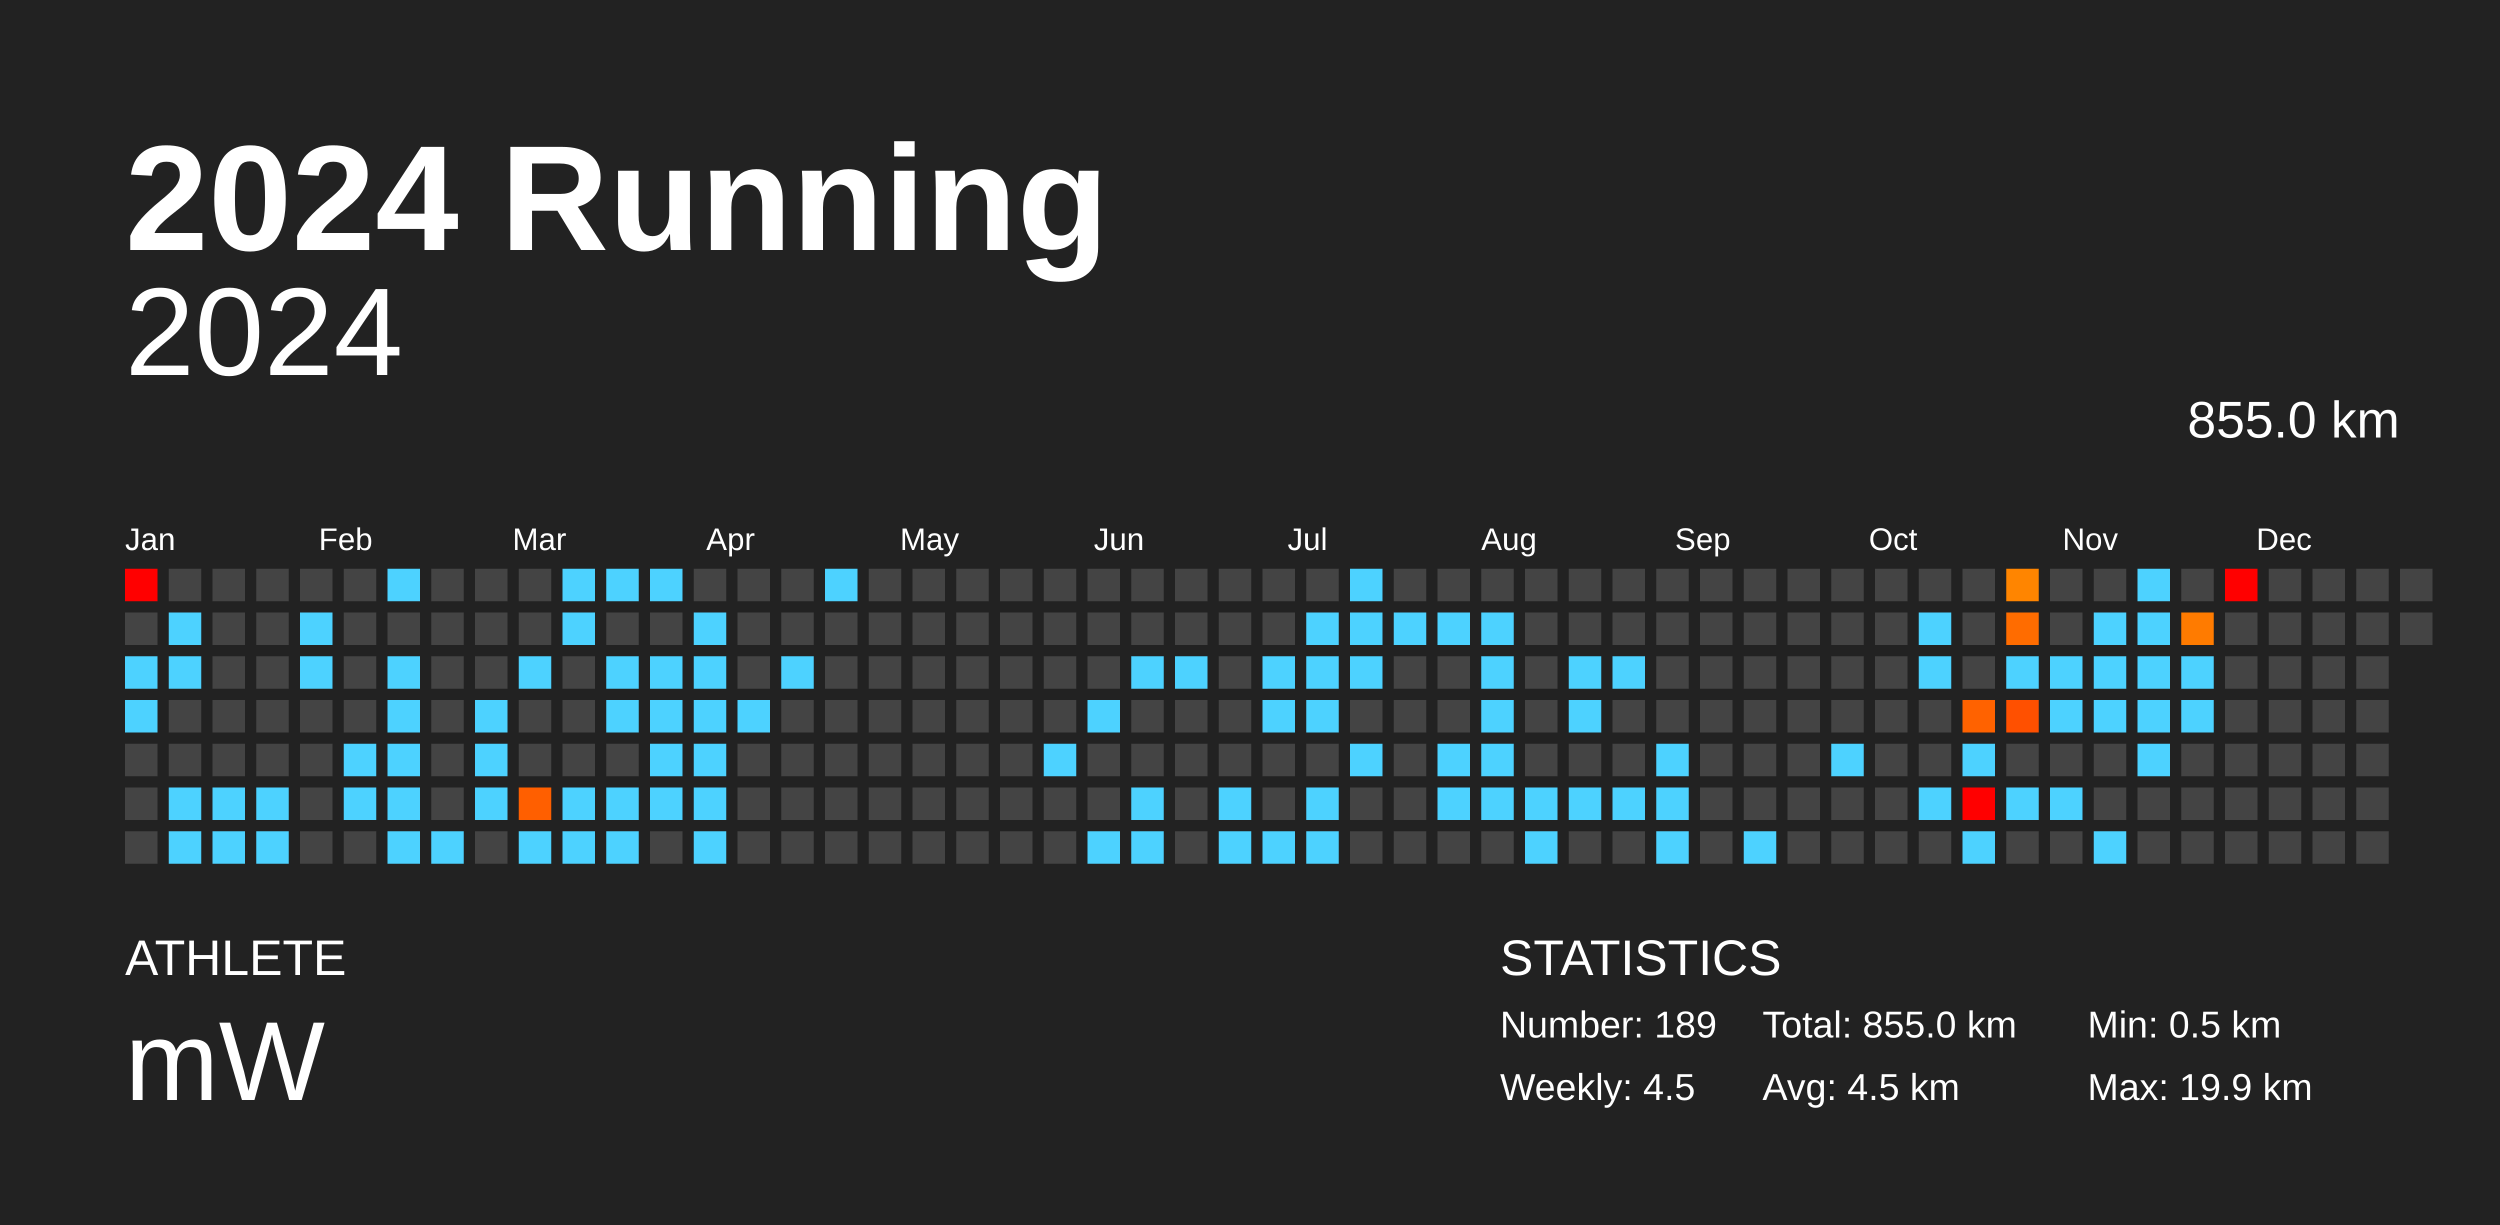
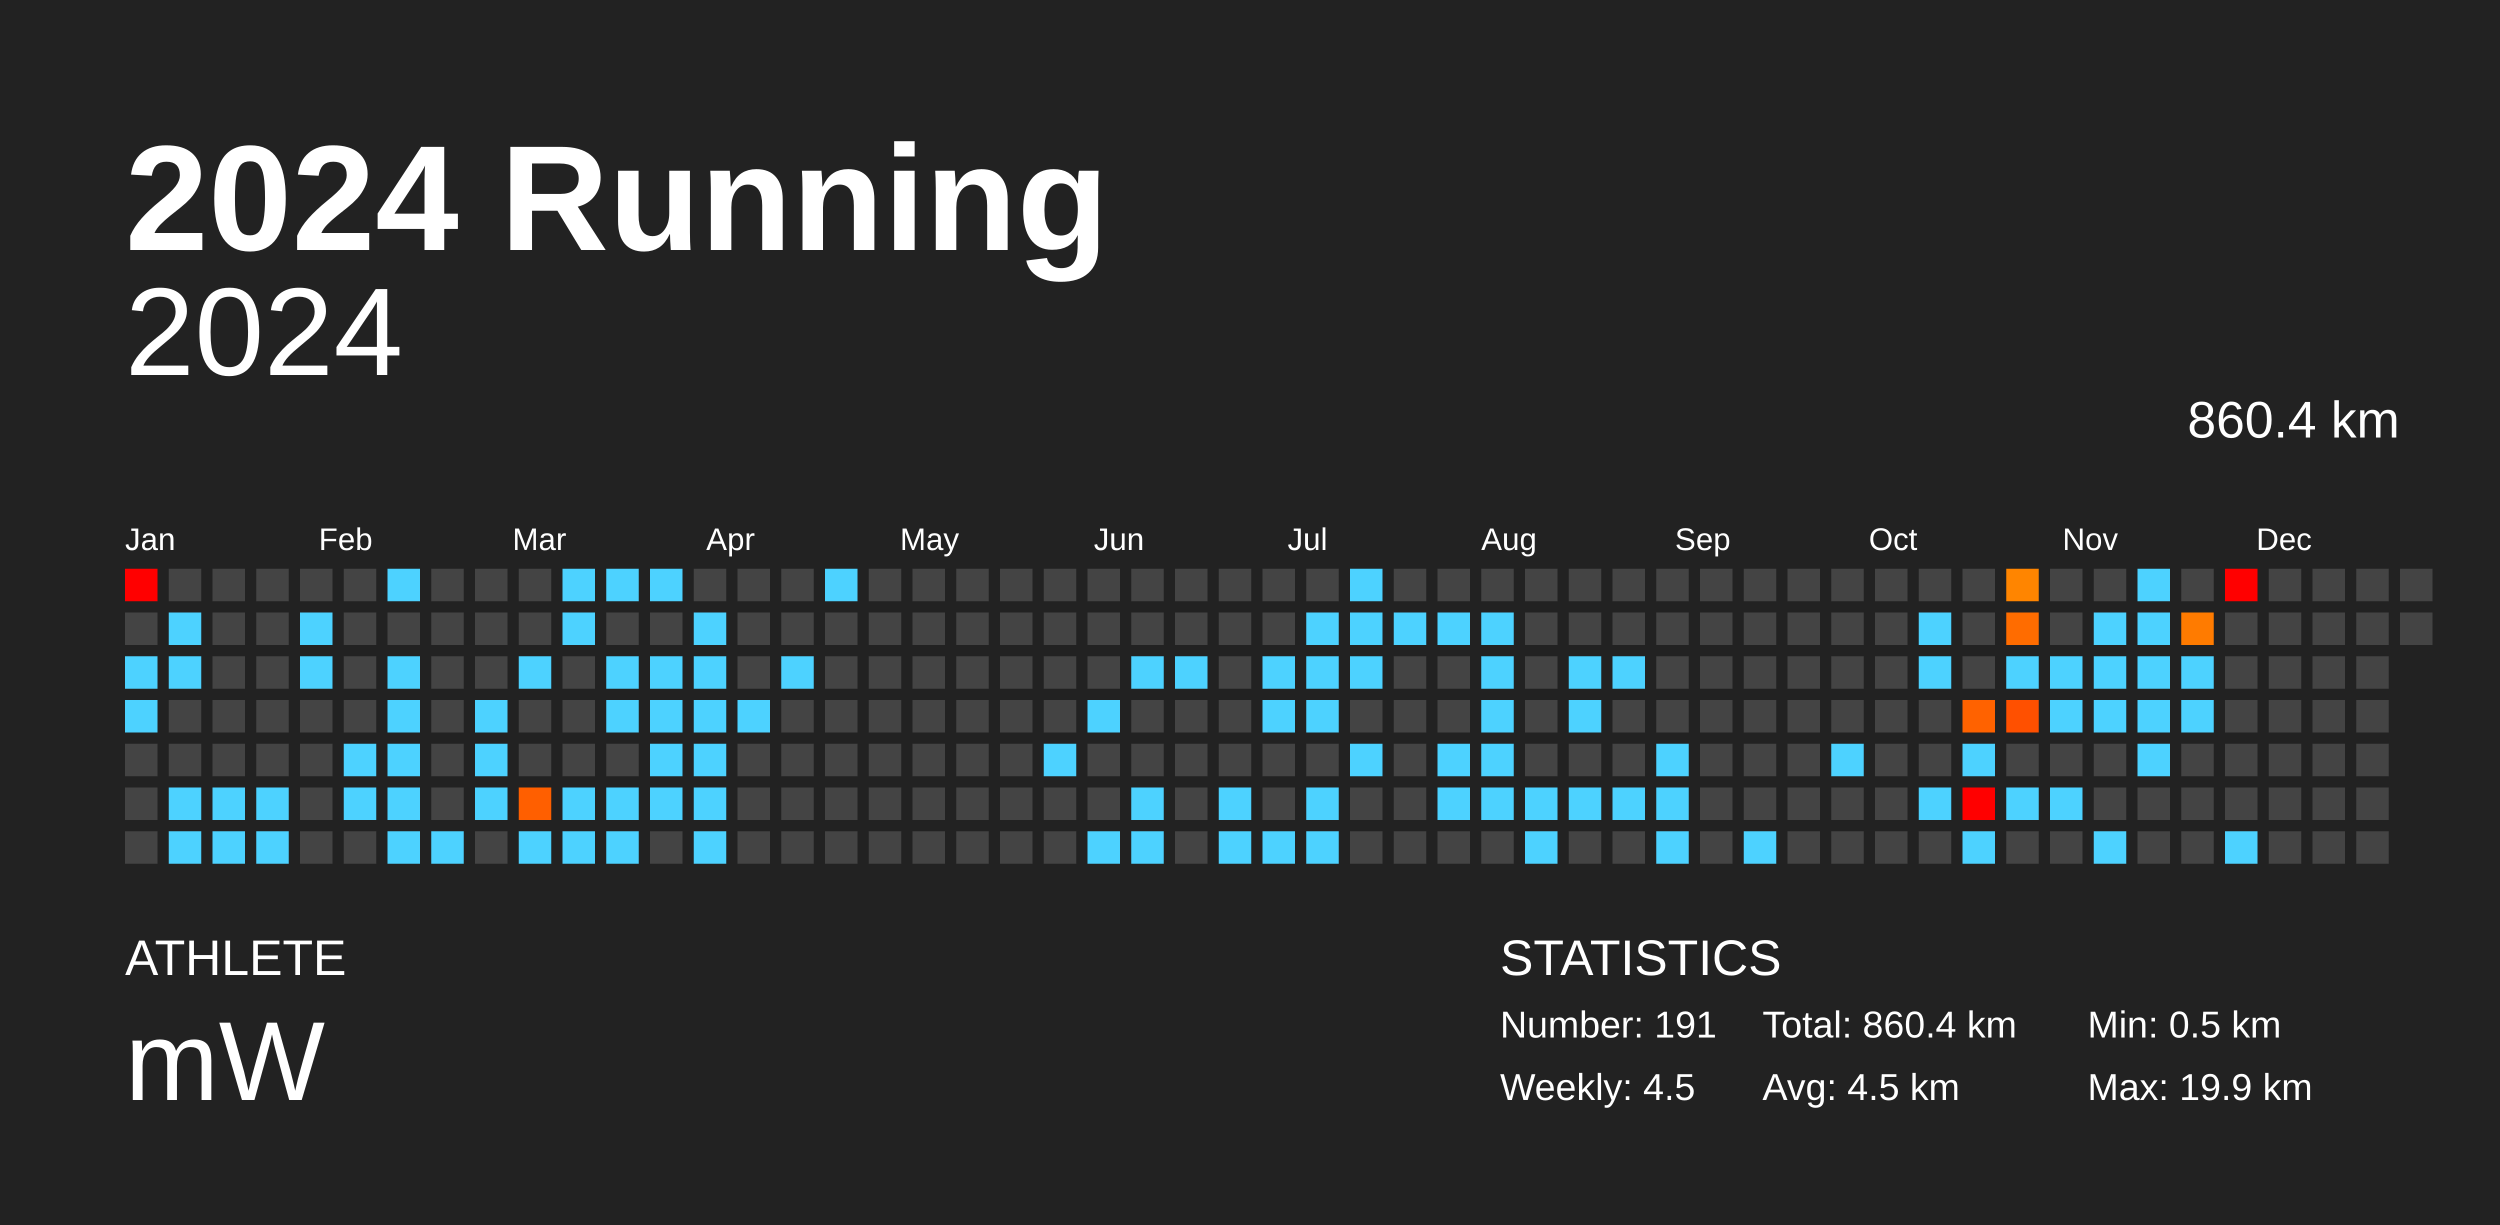
<svg xmlns="http://www.w3.org/2000/svg" baseProfile="full" height="98mm" version="1.1" viewBox="0,0,200,98" width="200mm">
  <defs />
  <rect fill="#222222" height="98" width="200" x="0" y="0" />
  <text fill="#FFFFFF" style="font-size:12px; font-family:Arial; font-weight:bold;" x="10" y="20">2024 Running</text>
  <text fill="#FFFFFF" style="font-size:4px; font-family:Arial" x="10" y="78">ATHLETE</text>
  <text fill="#FFFFFF" style="font-size:9px; font-family:Arial" x="10" y="88">mW</text>
  <text fill="#FFFFFF" style="font-size:4px; font-family:Arial" x="120" y="78">STATISTICS</text>
-   <text fill="#FFFFFF" style="font-size:3px; font-family:Arial" x="120" y="83">Number: 189</text>
+   <text fill="#FFFFFF" style="font-size:3px; font-family:Arial" x="120" y="83">Number: 191</text>
  <text fill="#FFFFFF" style="font-size:3px; font-family:Arial" x="120" y="88">Weekly: 4.5</text>
-   <text fill="#FFFFFF" style="font-size:3px; font-family:Arial" x="141" y="83">Total: 855.0 km</text>
+   <text fill="#FFFFFF" style="font-size:3px; font-family:Arial" x="141" y="83">Total: 860.4 km</text>
  <text fill="#FFFFFF" style="font-size:3px; font-family:Arial" x="141" y="88">Avg: 4.5 km</text>
  <text fill="#FFFFFF" style="font-size:3px; font-family:Arial" x="167" y="83">Min: 0.5 km</text>
  <text fill="#FFFFFF" style="font-size:3px; font-family:Arial" x="167" y="88">Max: 19.9 km</text>
  <text alignment-baseline="hanging" fill="#FFFFFF" style="font-size:10.0px; font-family:Arial;" x="10" y="30">2024</text>
-   <text alignment-baseline="hanging" fill="#FFFFFF" style="font-size:4.125px; font-family:Arial;" x="175" y="35">855.0 km</text>
+   <text alignment-baseline="hanging" fill="#FFFFFF" style="font-size:4.125px; font-family:Arial;" x="175" y="35">860.4 km</text>
  <text fill="#FFFFFF" style="font-size:2.5px; font-family:Arial" x="10.0" y="44">Jan</text>
  <text fill="#FFFFFF" style="font-size:2.5px; font-family:Arial" x="25.5" y="44">Feb</text>
  <text fill="#FFFFFF" style="font-size:2.5px; font-family:Arial" x="41.0" y="44">Mar</text>
  <text fill="#FFFFFF" style="font-size:2.5px; font-family:Arial" x="56.5" y="44">Apr</text>
  <text fill="#FFFFFF" style="font-size:2.5px; font-family:Arial" x="72.0" y="44">May</text>
  <text fill="#FFFFFF" style="font-size:2.5px; font-family:Arial" x="87.5" y="44">Jun</text>
  <text fill="#FFFFFF" style="font-size:2.5px; font-family:Arial" x="103.0" y="44">Jul</text>
  <text fill="#FFFFFF" style="font-size:2.5px; font-family:Arial" x="118.5" y="44">Aug</text>
  <text fill="#FFFFFF" style="font-size:2.5px; font-family:Arial" x="134.0" y="44">Sep</text>
  <text fill="#FFFFFF" style="font-size:2.5px; font-family:Arial" x="149.5" y="44">Oct</text>
  <text fill="#FFFFFF" style="font-size:2.5px; font-family:Arial" x="165.0" y="44">Nov</text>
  <text fill="#FFFFFF" style="font-size:2.5px; font-family:Arial" x="180.5" y="44">Dec</text>
  <rect fill="red" height="2.6" width="2.6" x="10.0" y="45.5" />
  <rect fill="#444444" height="2.6" width="2.6" x="10.0" y="49.0" />
  <rect fill="#4dd2ff" height="2.6" width="2.6" x="10.0" y="52.5" />
  <rect fill="#4dd2ff" height="2.6" width="2.6" x="10.0" y="56.0" />
  <rect fill="#444444" height="2.6" width="2.6" x="10.0" y="59.5" />
  <rect fill="#444444" height="2.6" width="2.6" x="10.0" y="63.0" />
  <rect fill="#444444" height="2.6" width="2.6" x="10.0" y="66.5" />
  <rect fill="#444444" height="2.6" width="2.6" x="13.5" y="45.5" />
  <rect fill="#4dd2ff" height="2.6" width="2.6" x="13.5" y="49.0" />
  <rect fill="#4dd2ff" height="2.6" width="2.6" x="13.5" y="52.5" />
  <rect fill="#444444" height="2.6" width="2.6" x="13.5" y="56.0" />
  <rect fill="#444444" height="2.6" width="2.6" x="13.5" y="59.5" />
  <rect fill="#4dd2ff" height="2.6" width="2.6" x="13.5" y="63.0" />
  <rect fill="#4dd2ff" height="2.6" width="2.6" x="13.5" y="66.5" />
  <rect fill="#444444" height="2.6" width="2.6" x="17.0" y="45.5" />
  <rect fill="#444444" height="2.6" width="2.6" x="17.0" y="49.0" />
  <rect fill="#444444" height="2.6" width="2.6" x="17.0" y="52.5" />
  <rect fill="#444444" height="2.6" width="2.6" x="17.0" y="56.0" />
  <rect fill="#444444" height="2.6" width="2.6" x="17.0" y="59.5" />
  <rect fill="#4dd2ff" height="2.6" width="2.6" x="17.0" y="63.0" />
  <rect fill="#4dd2ff" height="2.6" width="2.6" x="17.0" y="66.5" />
  <rect fill="#444444" height="2.6" width="2.6" x="20.5" y="45.5" />
  <rect fill="#444444" height="2.6" width="2.6" x="20.5" y="49.0" />
  <rect fill="#444444" height="2.6" width="2.6" x="20.5" y="52.5" />
  <rect fill="#444444" height="2.6" width="2.6" x="20.5" y="56.0" />
  <rect fill="#444444" height="2.6" width="2.6" x="20.5" y="59.5" />
  <rect fill="#4dd2ff" height="2.6" width="2.6" x="20.5" y="63.0" />
  <rect fill="#4dd2ff" height="2.6" width="2.6" x="20.5" y="66.5" />
  <rect fill="#444444" height="2.6" width="2.6" x="24.0" y="45.5" />
  <rect fill="#4dd2ff" height="2.6" width="2.6" x="24.0" y="49.0" />
  <rect fill="#4dd2ff" height="2.6" width="2.6" x="24.0" y="52.5" />
  <rect fill="#444444" height="2.6" width="2.6" x="24.0" y="56.0" />
  <rect fill="#444444" height="2.6" width="2.6" x="24.0" y="59.5" />
  <rect fill="#444444" height="2.6" width="2.6" x="24.0" y="63.0" />
  <rect fill="#444444" height="2.6" width="2.6" x="24.0" y="66.5" />
  <rect fill="#444444" height="2.6" width="2.6" x="27.5" y="45.5" />
  <rect fill="#444444" height="2.6" width="2.6" x="27.5" y="49.0" />
  <rect fill="#444444" height="2.6" width="2.6" x="27.5" y="52.5" />
  <rect fill="#444444" height="2.6" width="2.6" x="27.5" y="56.0" />
  <rect fill="#4dd2ff" height="2.6" width="2.6" x="27.5" y="59.5" />
  <rect fill="#4dd2ff" height="2.6" width="2.6" x="27.5" y="63.0" />
  <rect fill="#444444" height="2.6" width="2.6" x="27.5" y="66.5" />
  <rect fill="#4dd2ff" height="2.6" width="2.6" x="31.0" y="45.5" />
  <rect fill="#444444" height="2.6" width="2.6" x="31.0" y="49.0" />
  <rect fill="#4dd2ff" height="2.6" width="2.6" x="31.0" y="52.5" />
  <rect fill="#4dd2ff" height="2.6" width="2.6" x="31.0" y="56.0" />
  <rect fill="#4dd2ff" height="2.6" width="2.6" x="31.0" y="59.5" />
  <rect fill="#4dd2ff" height="2.6" width="2.6" x="31.0" y="63.0" />
  <rect fill="#4dd2ff" height="2.6" width="2.6" x="31.0" y="66.5" />
  <rect fill="#444444" height="2.6" width="2.6" x="34.5" y="45.5" />
  <rect fill="#444444" height="2.6" width="2.6" x="34.5" y="49.0" />
  <rect fill="#444444" height="2.6" width="2.6" x="34.5" y="52.5" />
  <rect fill="#444444" height="2.6" width="2.6" x="34.5" y="56.0" />
  <rect fill="#444444" height="2.6" width="2.6" x="34.5" y="59.5" />
  <rect fill="#444444" height="2.6" width="2.6" x="34.5" y="63.0" />
  <rect fill="#4dd2ff" height="2.6" width="2.6" x="34.5" y="66.5" />
  <rect fill="#444444" height="2.6" width="2.6" x="38.0" y="45.5" />
  <rect fill="#444444" height="2.6" width="2.6" x="38.0" y="49.0" />
  <rect fill="#444444" height="2.6" width="2.6" x="38.0" y="52.5" />
  <rect fill="#4dd2ff" height="2.6" width="2.6" x="38.0" y="56.0" />
  <rect fill="#4dd2ff" height="2.6" width="2.6" x="38.0" y="59.5" />
  <rect fill="#4dd2ff" height="2.6" width="2.6" x="38.0" y="63.0" />
  <rect fill="#444444" height="2.6" width="2.6" x="38.0" y="66.5" />
  <rect fill="#444444" height="2.6" width="2.6" x="41.5" y="45.5" />
  <rect fill="#444444" height="2.6" width="2.6" x="41.5" y="49.0" />
  <rect fill="#4dd2ff" height="2.6" width="2.6" x="41.5" y="52.5" />
  <rect fill="#444444" height="2.6" width="2.6" x="41.5" y="56.0" />
  <rect fill="#444444" height="2.6" width="2.6" x="41.5" y="59.5" />
  <rect fill="#ff5f00" height="2.6" width="2.6" x="41.5" y="63.0" />
  <rect fill="#4dd2ff" height="2.6" width="2.6" x="41.5" y="66.5" />
  <rect fill="#4dd2ff" height="2.6" width="2.6" x="45.0" y="45.5" />
  <rect fill="#4dd2ff" height="2.6" width="2.6" x="45.0" y="49.0" />
  <rect fill="#444444" height="2.6" width="2.6" x="45.0" y="52.5" />
  <rect fill="#444444" height="2.6" width="2.6" x="45.0" y="56.0" />
  <rect fill="#444444" height="2.6" width="2.6" x="45.0" y="59.5" />
  <rect fill="#4dd2ff" height="2.6" width="2.6" x="45.0" y="63.0" />
  <rect fill="#4dd2ff" height="2.6" width="2.6" x="45.0" y="66.5" />
  <rect fill="#4dd2ff" height="2.6" width="2.6" x="48.5" y="45.5" />
  <rect fill="#444444" height="2.6" width="2.6" x="48.5" y="49.0" />
  <rect fill="#4dd2ff" height="2.6" width="2.6" x="48.5" y="52.5" />
  <rect fill="#4dd2ff" height="2.6" width="2.6" x="48.5" y="56.0" />
  <rect fill="#444444" height="2.6" width="2.6" x="48.5" y="59.5" />
  <rect fill="#4dd2ff" height="2.6" width="2.6" x="48.5" y="63.0" />
  <rect fill="#4dd2ff" height="2.6" width="2.6" x="48.5" y="66.5" />
  <rect fill="#4dd2ff" height="2.6" width="2.6" x="52.0" y="45.5" />
  <rect fill="#444444" height="2.6" width="2.6" x="52.0" y="49.0" />
  <rect fill="#4dd2ff" height="2.6" width="2.6" x="52.0" y="52.5" />
  <rect fill="#4dd2ff" height="2.6" width="2.6" x="52.0" y="56.0" />
  <rect fill="#4dd2ff" height="2.6" width="2.6" x="52.0" y="59.5" />
  <rect fill="#4dd2ff" height="2.6" width="2.6" x="52.0" y="63.0" />
  <rect fill="#444444" height="2.6" width="2.6" x="52.0" y="66.5" />
  <rect fill="#444444" height="2.6" width="2.6" x="55.5" y="45.5" />
  <rect fill="#4dd2ff" height="2.6" width="2.6" x="55.5" y="49.0" />
  <rect fill="#4dd2ff" height="2.6" width="2.6" x="55.5" y="52.5" />
  <rect fill="#4dd2ff" height="2.6" width="2.6" x="55.5" y="56.0" />
  <rect fill="#4dd2ff" height="2.6" width="2.6" x="55.5" y="59.5" />
  <rect fill="#4dd2ff" height="2.6" width="2.6" x="55.5" y="63.0" />
  <rect fill="#4dd2ff" height="2.6" width="2.6" x="55.5" y="66.5" />
  <rect fill="#444444" height="2.6" width="2.6" x="59.0" y="45.5" />
  <rect fill="#444444" height="2.6" width="2.6" x="59.0" y="49.0" />
  <rect fill="#444444" height="2.6" width="2.6" x="59.0" y="52.5" />
  <rect fill="#4dd2ff" height="2.6" width="2.6" x="59.0" y="56.0" />
  <rect fill="#444444" height="2.6" width="2.6" x="59.0" y="59.5" />
  <rect fill="#444444" height="2.6" width="2.6" x="59.0" y="63.0" />
  <rect fill="#444444" height="2.6" width="2.6" x="59.0" y="66.5" />
  <rect fill="#444444" height="2.6" width="2.6" x="62.5" y="45.5" />
  <rect fill="#444444" height="2.6" width="2.6" x="62.5" y="49.0" />
  <rect fill="#4dd2ff" height="2.6" width="2.6" x="62.5" y="52.5" />
  <rect fill="#444444" height="2.6" width="2.6" x="62.5" y="56.0" />
  <rect fill="#444444" height="2.6" width="2.6" x="62.5" y="59.5" />
  <rect fill="#444444" height="2.6" width="2.6" x="62.5" y="63.0" />
  <rect fill="#444444" height="2.6" width="2.6" x="62.5" y="66.5" />
  <rect fill="#4dd2ff" height="2.6" width="2.6" x="66.0" y="45.5" />
  <rect fill="#444444" height="2.6" width="2.6" x="66.0" y="49.0" />
  <rect fill="#444444" height="2.6" width="2.6" x="66.0" y="52.5" />
  <rect fill="#444444" height="2.6" width="2.6" x="66.0" y="56.0" />
  <rect fill="#444444" height="2.6" width="2.6" x="66.0" y="59.5" />
  <rect fill="#444444" height="2.6" width="2.6" x="66.0" y="63.0" />
  <rect fill="#444444" height="2.6" width="2.6" x="66.0" y="66.5" />
  <rect fill="#444444" height="2.6" width="2.6" x="69.5" y="45.5" />
  <rect fill="#444444" height="2.6" width="2.6" x="69.5" y="49.0" />
  <rect fill="#444444" height="2.6" width="2.6" x="69.5" y="52.5" />
  <rect fill="#444444" height="2.6" width="2.6" x="69.5" y="56.0" />
  <rect fill="#444444" height="2.6" width="2.6" x="69.5" y="59.5" />
  <rect fill="#444444" height="2.6" width="2.6" x="69.5" y="63.0" />
  <rect fill="#444444" height="2.6" width="2.6" x="69.5" y="66.5" />
  <rect fill="#444444" height="2.6" width="2.6" x="73.0" y="45.5" />
  <rect fill="#444444" height="2.6" width="2.6" x="73.0" y="49.0" />
  <rect fill="#444444" height="2.6" width="2.6" x="73.0" y="52.5" />
  <rect fill="#444444" height="2.6" width="2.6" x="73.0" y="56.0" />
  <rect fill="#444444" height="2.6" width="2.6" x="73.0" y="59.5" />
  <rect fill="#444444" height="2.6" width="2.6" x="73.0" y="63.0" />
  <rect fill="#444444" height="2.6" width="2.6" x="73.0" y="66.5" />
  <rect fill="#444444" height="2.6" width="2.6" x="76.5" y="45.5" />
  <rect fill="#444444" height="2.6" width="2.6" x="76.5" y="49.0" />
  <rect fill="#444444" height="2.6" width="2.6" x="76.5" y="52.5" />
  <rect fill="#444444" height="2.6" width="2.6" x="76.5" y="56.0" />
  <rect fill="#444444" height="2.6" width="2.6" x="76.5" y="59.5" />
  <rect fill="#444444" height="2.6" width="2.6" x="76.5" y="63.0" />
  <rect fill="#444444" height="2.6" width="2.6" x="76.5" y="66.5" />
  <rect fill="#444444" height="2.6" width="2.6" x="80.0" y="45.5" />
  <rect fill="#444444" height="2.6" width="2.6" x="80.0" y="49.0" />
  <rect fill="#444444" height="2.6" width="2.6" x="80.0" y="52.5" />
  <rect fill="#444444" height="2.6" width="2.6" x="80.0" y="56.0" />
  <rect fill="#444444" height="2.6" width="2.6" x="80.0" y="59.5" />
  <rect fill="#444444" height="2.6" width="2.6" x="80.0" y="63.0" />
  <rect fill="#444444" height="2.6" width="2.6" x="80.0" y="66.5" />
  <rect fill="#444444" height="2.6" width="2.6" x="83.5" y="45.5" />
  <rect fill="#444444" height="2.6" width="2.6" x="83.5" y="49.0" />
  <rect fill="#444444" height="2.6" width="2.6" x="83.5" y="52.5" />
  <rect fill="#444444" height="2.6" width="2.6" x="83.5" y="56.0" />
  <rect fill="#4dd2ff" height="2.6" width="2.6" x="83.5" y="59.5" />
  <rect fill="#444444" height="2.6" width="2.6" x="83.5" y="63.0" />
  <rect fill="#444444" height="2.6" width="2.6" x="83.5" y="66.5" />
  <rect fill="#444444" height="2.6" width="2.6" x="87.0" y="45.5" />
  <rect fill="#444444" height="2.6" width="2.6" x="87.0" y="49.0" />
  <rect fill="#444444" height="2.6" width="2.6" x="87.0" y="52.5" />
  <rect fill="#4dd2ff" height="2.6" width="2.6" x="87.0" y="56.0" />
  <rect fill="#444444" height="2.6" width="2.6" x="87.0" y="59.5" />
  <rect fill="#444444" height="2.6" width="2.6" x="87.0" y="63.0" />
  <rect fill="#4dd2ff" height="2.6" width="2.6" x="87.0" y="66.5" />
  <rect fill="#444444" height="2.6" width="2.6" x="90.5" y="45.5" />
  <rect fill="#444444" height="2.6" width="2.6" x="90.5" y="49.0" />
  <rect fill="#4dd2ff" height="2.6" width="2.6" x="90.5" y="52.5" />
  <rect fill="#444444" height="2.6" width="2.6" x="90.5" y="56.0" />
  <rect fill="#444444" height="2.6" width="2.6" x="90.5" y="59.5" />
  <rect fill="#4dd2ff" height="2.6" width="2.6" x="90.5" y="63.0" />
  <rect fill="#4dd2ff" height="2.6" width="2.6" x="90.5" y="66.5" />
  <rect fill="#444444" height="2.6" width="2.6" x="94.0" y="45.5" />
  <rect fill="#444444" height="2.6" width="2.6" x="94.0" y="49.0" />
  <rect fill="#4dd2ff" height="2.6" width="2.6" x="94.0" y="52.5" />
  <rect fill="#444444" height="2.6" width="2.6" x="94.0" y="56.0" />
  <rect fill="#444444" height="2.6" width="2.6" x="94.0" y="59.5" />
  <rect fill="#444444" height="2.6" width="2.6" x="94.0" y="63.0" />
  <rect fill="#444444" height="2.6" width="2.6" x="94.0" y="66.5" />
  <rect fill="#444444" height="2.6" width="2.6" x="97.5" y="45.5" />
  <rect fill="#444444" height="2.6" width="2.6" x="97.5" y="49.0" />
  <rect fill="#444444" height="2.6" width="2.6" x="97.5" y="52.5" />
  <rect fill="#444444" height="2.6" width="2.6" x="97.5" y="56.0" />
  <rect fill="#444444" height="2.6" width="2.6" x="97.5" y="59.5" />
  <rect fill="#4dd2ff" height="2.6" width="2.6" x="97.5" y="63.0" />
  <rect fill="#4dd2ff" height="2.6" width="2.6" x="97.5" y="66.5" />
  <rect fill="#444444" height="2.6" width="2.6" x="101.0" y="45.5" />
  <rect fill="#444444" height="2.6" width="2.6" x="101.0" y="49.0" />
  <rect fill="#4dd2ff" height="2.6" width="2.6" x="101.0" y="52.5" />
  <rect fill="#4dd2ff" height="2.6" width="2.6" x="101.0" y="56.0" />
  <rect fill="#444444" height="2.6" width="2.6" x="101.0" y="59.5" />
  <rect fill="#444444" height="2.6" width="2.6" x="101.0" y="63.0" />
  <rect fill="#4dd2ff" height="2.6" width="2.6" x="101.0" y="66.5" />
  <rect fill="#444444" height="2.6" width="2.6" x="104.5" y="45.5" />
  <rect fill="#4dd2ff" height="2.6" width="2.6" x="104.5" y="49.0" />
  <rect fill="#4dd2ff" height="2.6" width="2.6" x="104.5" y="52.5" />
  <rect fill="#4dd2ff" height="2.6" width="2.6" x="104.5" y="56.0" />
  <rect fill="#444444" height="2.6" width="2.6" x="104.5" y="59.5" />
  <rect fill="#4dd2ff" height="2.6" width="2.6" x="104.5" y="63.0" />
  <rect fill="#4dd2ff" height="2.6" width="2.6" x="104.5" y="66.5" />
  <rect fill="#4dd2ff" height="2.6" width="2.6" x="108.0" y="45.5" />
  <rect fill="#4dd2ff" height="2.6" width="2.6" x="108.0" y="49.0" />
  <rect fill="#4dd2ff" height="2.6" width="2.6" x="108.0" y="52.5" />
  <rect fill="#444444" height="2.6" width="2.6" x="108.0" y="56.0" />
  <rect fill="#4dd2ff" height="2.6" width="2.6" x="108.0" y="59.5" />
  <rect fill="#444444" height="2.6" width="2.6" x="108.0" y="63.0" />
  <rect fill="#444444" height="2.6" width="2.6" x="108.0" y="66.5" />
  <rect fill="#444444" height="2.6" width="2.6" x="111.5" y="45.5" />
  <rect fill="#4dd2ff" height="2.6" width="2.6" x="111.5" y="49.0" />
  <rect fill="#444444" height="2.6" width="2.6" x="111.5" y="52.5" />
  <rect fill="#444444" height="2.6" width="2.6" x="111.5" y="56.0" />
  <rect fill="#444444" height="2.6" width="2.6" x="111.5" y="59.5" />
  <rect fill="#444444" height="2.6" width="2.6" x="111.5" y="63.0" />
  <rect fill="#444444" height="2.6" width="2.6" x="111.5" y="66.5" />
  <rect fill="#444444" height="2.6" width="2.6" x="115.0" y="45.5" />
  <rect fill="#4dd2ff" height="2.6" width="2.6" x="115.0" y="49.0" />
  <rect fill="#444444" height="2.6" width="2.6" x="115.0" y="52.5" />
  <rect fill="#444444" height="2.6" width="2.6" x="115.0" y="56.0" />
  <rect fill="#4dd2ff" height="2.6" width="2.6" x="115.0" y="59.5" />
  <rect fill="#4dd2ff" height="2.6" width="2.6" x="115.0" y="63.0" />
  <rect fill="#444444" height="2.6" width="2.6" x="115.0" y="66.5" />
  <rect fill="#444444" height="2.6" width="2.6" x="118.5" y="45.5" />
  <rect fill="#4dd2ff" height="2.6" width="2.6" x="118.5" y="49.0" />
  <rect fill="#4dd2ff" height="2.6" width="2.6" x="118.5" y="52.5" />
  <rect fill="#4dd2ff" height="2.6" width="2.6" x="118.5" y="56.0" />
  <rect fill="#4dd2ff" height="2.6" width="2.6" x="118.5" y="59.5" />
  <rect fill="#4dd2ff" height="2.6" width="2.6" x="118.5" y="63.0" />
  <rect fill="#444444" height="2.6" width="2.6" x="118.5" y="66.5" />
  <rect fill="#444444" height="2.6" width="2.6" x="122.0" y="45.5" />
  <rect fill="#444444" height="2.6" width="2.6" x="122.0" y="49.0" />
  <rect fill="#444444" height="2.6" width="2.6" x="122.0" y="52.5" />
  <rect fill="#444444" height="2.6" width="2.6" x="122.0" y="56.0" />
  <rect fill="#444444" height="2.6" width="2.6" x="122.0" y="59.5" />
  <rect fill="#4dd2ff" height="2.6" width="2.6" x="122.0" y="63.0" />
  <rect fill="#4dd2ff" height="2.6" width="2.6" x="122.0" y="66.5" />
  <rect fill="#444444" height="2.6" width="2.6" x="125.5" y="45.5" />
  <rect fill="#444444" height="2.6" width="2.6" x="125.5" y="49.0" />
  <rect fill="#4dd2ff" height="2.6" width="2.6" x="125.5" y="52.5" />
  <rect fill="#4dd2ff" height="2.6" width="2.6" x="125.5" y="56.0" />
  <rect fill="#444444" height="2.6" width="2.6" x="125.5" y="59.5" />
  <rect fill="#4dd2ff" height="2.6" width="2.6" x="125.5" y="63.0" />
  <rect fill="#444444" height="2.6" width="2.6" x="125.5" y="66.5" />
  <rect fill="#444444" height="2.6" width="2.6" x="129.0" y="45.5" />
  <rect fill="#444444" height="2.6" width="2.6" x="129.0" y="49.0" />
  <rect fill="#4dd2ff" height="2.6" width="2.6" x="129.0" y="52.5" />
  <rect fill="#444444" height="2.6" width="2.6" x="129.0" y="56.0" />
  <rect fill="#444444" height="2.6" width="2.6" x="129.0" y="59.5" />
  <rect fill="#4dd2ff" height="2.6" width="2.6" x="129.0" y="63.0" />
  <rect fill="#444444" height="2.6" width="2.6" x="129.0" y="66.5" />
  <rect fill="#444444" height="2.6" width="2.6" x="132.5" y="45.5" />
  <rect fill="#444444" height="2.6" width="2.6" x="132.5" y="49.0" />
  <rect fill="#444444" height="2.6" width="2.6" x="132.5" y="52.5" />
  <rect fill="#444444" height="2.6" width="2.6" x="132.5" y="56.0" />
  <rect fill="#4dd2ff" height="2.6" width="2.6" x="132.5" y="59.5" />
  <rect fill="#4dd2ff" height="2.6" width="2.6" x="132.5" y="63.0" />
  <rect fill="#4dd2ff" height="2.6" width="2.6" x="132.5" y="66.5" />
  <rect fill="#444444" height="2.6" width="2.6" x="136.0" y="45.5" />
  <rect fill="#444444" height="2.6" width="2.6" x="136.0" y="49.0" />
  <rect fill="#444444" height="2.6" width="2.6" x="136.0" y="52.5" />
  <rect fill="#444444" height="2.6" width="2.6" x="136.0" y="56.0" />
  <rect fill="#444444" height="2.6" width="2.6" x="136.0" y="59.5" />
  <rect fill="#444444" height="2.6" width="2.6" x="136.0" y="63.0" />
  <rect fill="#444444" height="2.6" width="2.6" x="136.0" y="66.5" />
  <rect fill="#444444" height="2.6" width="2.6" x="139.5" y="45.5" />
  <rect fill="#444444" height="2.6" width="2.6" x="139.5" y="49.0" />
  <rect fill="#444444" height="2.6" width="2.6" x="139.5" y="52.5" />
  <rect fill="#444444" height="2.6" width="2.6" x="139.5" y="56.0" />
  <rect fill="#444444" height="2.6" width="2.6" x="139.5" y="59.5" />
  <rect fill="#444444" height="2.6" width="2.6" x="139.5" y="63.0" />
  <rect fill="#4dd2ff" height="2.6" width="2.6" x="139.5" y="66.5" />
  <rect fill="#444444" height="2.6" width="2.6" x="143.0" y="45.5" />
  <rect fill="#444444" height="2.6" width="2.6" x="143.0" y="49.0" />
  <rect fill="#444444" height="2.6" width="2.6" x="143.0" y="52.5" />
  <rect fill="#444444" height="2.6" width="2.6" x="143.0" y="56.0" />
  <rect fill="#444444" height="2.6" width="2.6" x="143.0" y="59.5" />
  <rect fill="#444444" height="2.6" width="2.6" x="143.0" y="63.0" />
  <rect fill="#444444" height="2.6" width="2.6" x="143.0" y="66.5" />
  <rect fill="#444444" height="2.6" width="2.6" x="146.5" y="45.5" />
  <rect fill="#444444" height="2.6" width="2.6" x="146.5" y="49.0" />
  <rect fill="#444444" height="2.6" width="2.6" x="146.5" y="52.5" />
  <rect fill="#444444" height="2.6" width="2.6" x="146.5" y="56.0" />
  <rect fill="#4dd2ff" height="2.6" width="2.6" x="146.5" y="59.5" />
  <rect fill="#444444" height="2.6" width="2.6" x="146.5" y="63.0" />
  <rect fill="#444444" height="2.6" width="2.6" x="146.5" y="66.5" />
  <rect fill="#444444" height="2.6" width="2.6" x="150.0" y="45.5" />
  <rect fill="#444444" height="2.6" width="2.6" x="150.0" y="49.0" />
  <rect fill="#444444" height="2.6" width="2.6" x="150.0" y="52.5" />
  <rect fill="#444444" height="2.6" width="2.6" x="150.0" y="56.0" />
  <rect fill="#444444" height="2.6" width="2.6" x="150.0" y="59.5" />
  <rect fill="#444444" height="2.6" width="2.6" x="150.0" y="63.0" />
  <rect fill="#444444" height="2.6" width="2.6" x="150.0" y="66.5" />
  <rect fill="#444444" height="2.6" width="2.6" x="153.5" y="45.5" />
  <rect fill="#4dd2ff" height="2.6" width="2.6" x="153.5" y="49.0" />
  <rect fill="#4dd2ff" height="2.6" width="2.6" x="153.5" y="52.5" />
  <rect fill="#444444" height="2.6" width="2.6" x="153.5" y="56.0" />
  <rect fill="#444444" height="2.6" width="2.6" x="153.5" y="59.5" />
  <rect fill="#4dd2ff" height="2.6" width="2.6" x="153.5" y="63.0" />
  <rect fill="#444444" height="2.6" width="2.6" x="153.5" y="66.5" />
  <rect fill="#444444" height="2.6" width="2.6" x="157.0" y="45.5" />
  <rect fill="#444444" height="2.6" width="2.6" x="157.0" y="49.0" />
  <rect fill="#444444" height="2.6" width="2.6" x="157.0" y="52.5" />
  <rect fill="#ff6200" height="2.6" width="2.6" x="157.0" y="56.0" />
  <rect fill="#4dd2ff" height="2.6" width="2.6" x="157.0" y="59.5" />
  <rect fill="red" height="2.6" width="2.6" x="157.0" y="63.0" />
  <rect fill="#4dd2ff" height="2.6" width="2.6" x="157.0" y="66.5" />
  <rect fill="#ff8500" height="2.6" width="2.6" x="160.5" y="45.5" />
  <rect fill="#ff6c00" height="2.6" width="2.6" x="160.5" y="49.0" />
  <rect fill="#4dd2ff" height="2.6" width="2.6" x="160.5" y="52.5" />
  <rect fill="#ff5000" height="2.6" width="2.6" x="160.5" y="56.0" />
  <rect fill="#444444" height="2.6" width="2.6" x="160.5" y="59.5" />
  <rect fill="#4dd2ff" height="2.6" width="2.6" x="160.5" y="63.0" />
  <rect fill="#444444" height="2.6" width="2.6" x="160.5" y="66.5" />
  <rect fill="#444444" height="2.6" width="2.6" x="164.0" y="45.5" />
  <rect fill="#444444" height="2.6" width="2.6" x="164.0" y="49.0" />
  <rect fill="#4dd2ff" height="2.6" width="2.6" x="164.0" y="52.5" />
  <rect fill="#4dd2ff" height="2.6" width="2.6" x="164.0" y="56.0" />
  <rect fill="#444444" height="2.6" width="2.6" x="164.0" y="59.5" />
  <rect fill="#4dd2ff" height="2.6" width="2.6" x="164.0" y="63.0" />
  <rect fill="#444444" height="2.6" width="2.6" x="164.0" y="66.5" />
  <rect fill="#444444" height="2.6" width="2.6" x="167.5" y="45.5" />
  <rect fill="#4dd2ff" height="2.6" width="2.6" x="167.5" y="49.0" />
  <rect fill="#4dd2ff" height="2.6" width="2.6" x="167.5" y="52.5" />
  <rect fill="#4dd2ff" height="2.6" width="2.6" x="167.5" y="56.0" />
  <rect fill="#444444" height="2.6" width="2.6" x="167.5" y="59.5" />
  <rect fill="#444444" height="2.6" width="2.6" x="167.5" y="63.0" />
  <rect fill="#4dd2ff" height="2.6" width="2.6" x="167.5" y="66.5" />
  <rect fill="#4dd2ff" height="2.6" width="2.6" x="171.0" y="45.5" />
  <rect fill="#4dd2ff" height="2.6" width="2.6" x="171.0" y="49.0" />
  <rect fill="#4dd2ff" height="2.6" width="2.6" x="171.0" y="52.5" />
  <rect fill="#4dd2ff" height="2.6" width="2.6" x="171.0" y="56.0" />
  <rect fill="#4dd2ff" height="2.6" width="2.6" x="171.0" y="59.5" />
  <rect fill="#444444" height="2.6" width="2.6" x="171.0" y="63.0" />
  <rect fill="#444444" height="2.6" width="2.6" x="171.0" y="66.5" />
  <rect fill="#444444" height="2.6" width="2.6" x="174.5" y="45.5" />
  <rect fill="#ff7b00" height="2.6" width="2.6" x="174.5" y="49.0" />
  <rect fill="#4dd2ff" height="2.6" width="2.6" x="174.5" y="52.5" />
  <rect fill="#4dd2ff" height="2.6" width="2.6" x="174.5" y="56.0" />
  <rect fill="#444444" height="2.6" width="2.6" x="174.5" y="59.5" />
  <rect fill="#444444" height="2.6" width="2.6" x="174.5" y="63.0" />
  <rect fill="#444444" height="2.6" width="2.6" x="174.5" y="66.5" />
  <rect fill="red" height="2.6" width="2.6" x="178.0" y="45.5" />
  <rect fill="#444444" height="2.6" width="2.6" x="178.0" y="49.0" />
  <rect fill="#444444" height="2.6" width="2.6" x="178.0" y="52.5" />
  <rect fill="#444444" height="2.6" width="2.6" x="178.0" y="56.0" />
  <rect fill="#444444" height="2.6" width="2.6" x="178.0" y="59.5" />
  <rect fill="#444444" height="2.6" width="2.6" x="178.0" y="63.0" />
-   <rect fill="#444444" height="2.6" width="2.6" x="178.0" y="66.5" />
+   <rect fill="#4dd2ff" height="2.6" width="2.6" x="178.0" y="66.5" />
  <rect fill="#444444" height="2.6" width="2.6" x="181.5" y="45.5" />
  <rect fill="#444444" height="2.6" width="2.6" x="181.5" y="49.0" />
  <rect fill="#444444" height="2.6" width="2.6" x="181.5" y="52.5" />
  <rect fill="#444444" height="2.6" width="2.6" x="181.5" y="56.0" />
  <rect fill="#444444" height="2.6" width="2.6" x="181.5" y="59.5" />
  <rect fill="#444444" height="2.6" width="2.6" x="181.5" y="63.0" />
  <rect fill="#444444" height="2.6" width="2.6" x="181.5" y="66.5" />
  <rect fill="#444444" height="2.6" width="2.6" x="185.0" y="45.5" />
  <rect fill="#444444" height="2.6" width="2.6" x="185.0" y="49.0" />
  <rect fill="#444444" height="2.6" width="2.6" x="185.0" y="52.5" />
  <rect fill="#444444" height="2.6" width="2.6" x="185.0" y="56.0" />
  <rect fill="#444444" height="2.6" width="2.6" x="185.0" y="59.5" />
  <rect fill="#444444" height="2.6" width="2.6" x="185.0" y="63.0" />
  <rect fill="#444444" height="2.6" width="2.6" x="185.0" y="66.5" />
  <rect fill="#444444" height="2.6" width="2.6" x="188.5" y="45.5" />
  <rect fill="#444444" height="2.6" width="2.6" x="188.5" y="49.0" />
  <rect fill="#444444" height="2.6" width="2.6" x="188.5" y="52.5" />
  <rect fill="#444444" height="2.6" width="2.6" x="188.5" y="56.0" />
  <rect fill="#444444" height="2.6" width="2.6" x="188.5" y="59.5" />
  <rect fill="#444444" height="2.6" width="2.6" x="188.5" y="63.0" />
  <rect fill="#444444" height="2.6" width="2.6" x="188.5" y="66.5" />
  <rect fill="#444444" height="2.6" width="2.6" x="192.0" y="45.5" />
  <rect fill="#444444" height="2.6" width="2.6" x="192.0" y="49.0" />
</svg>
